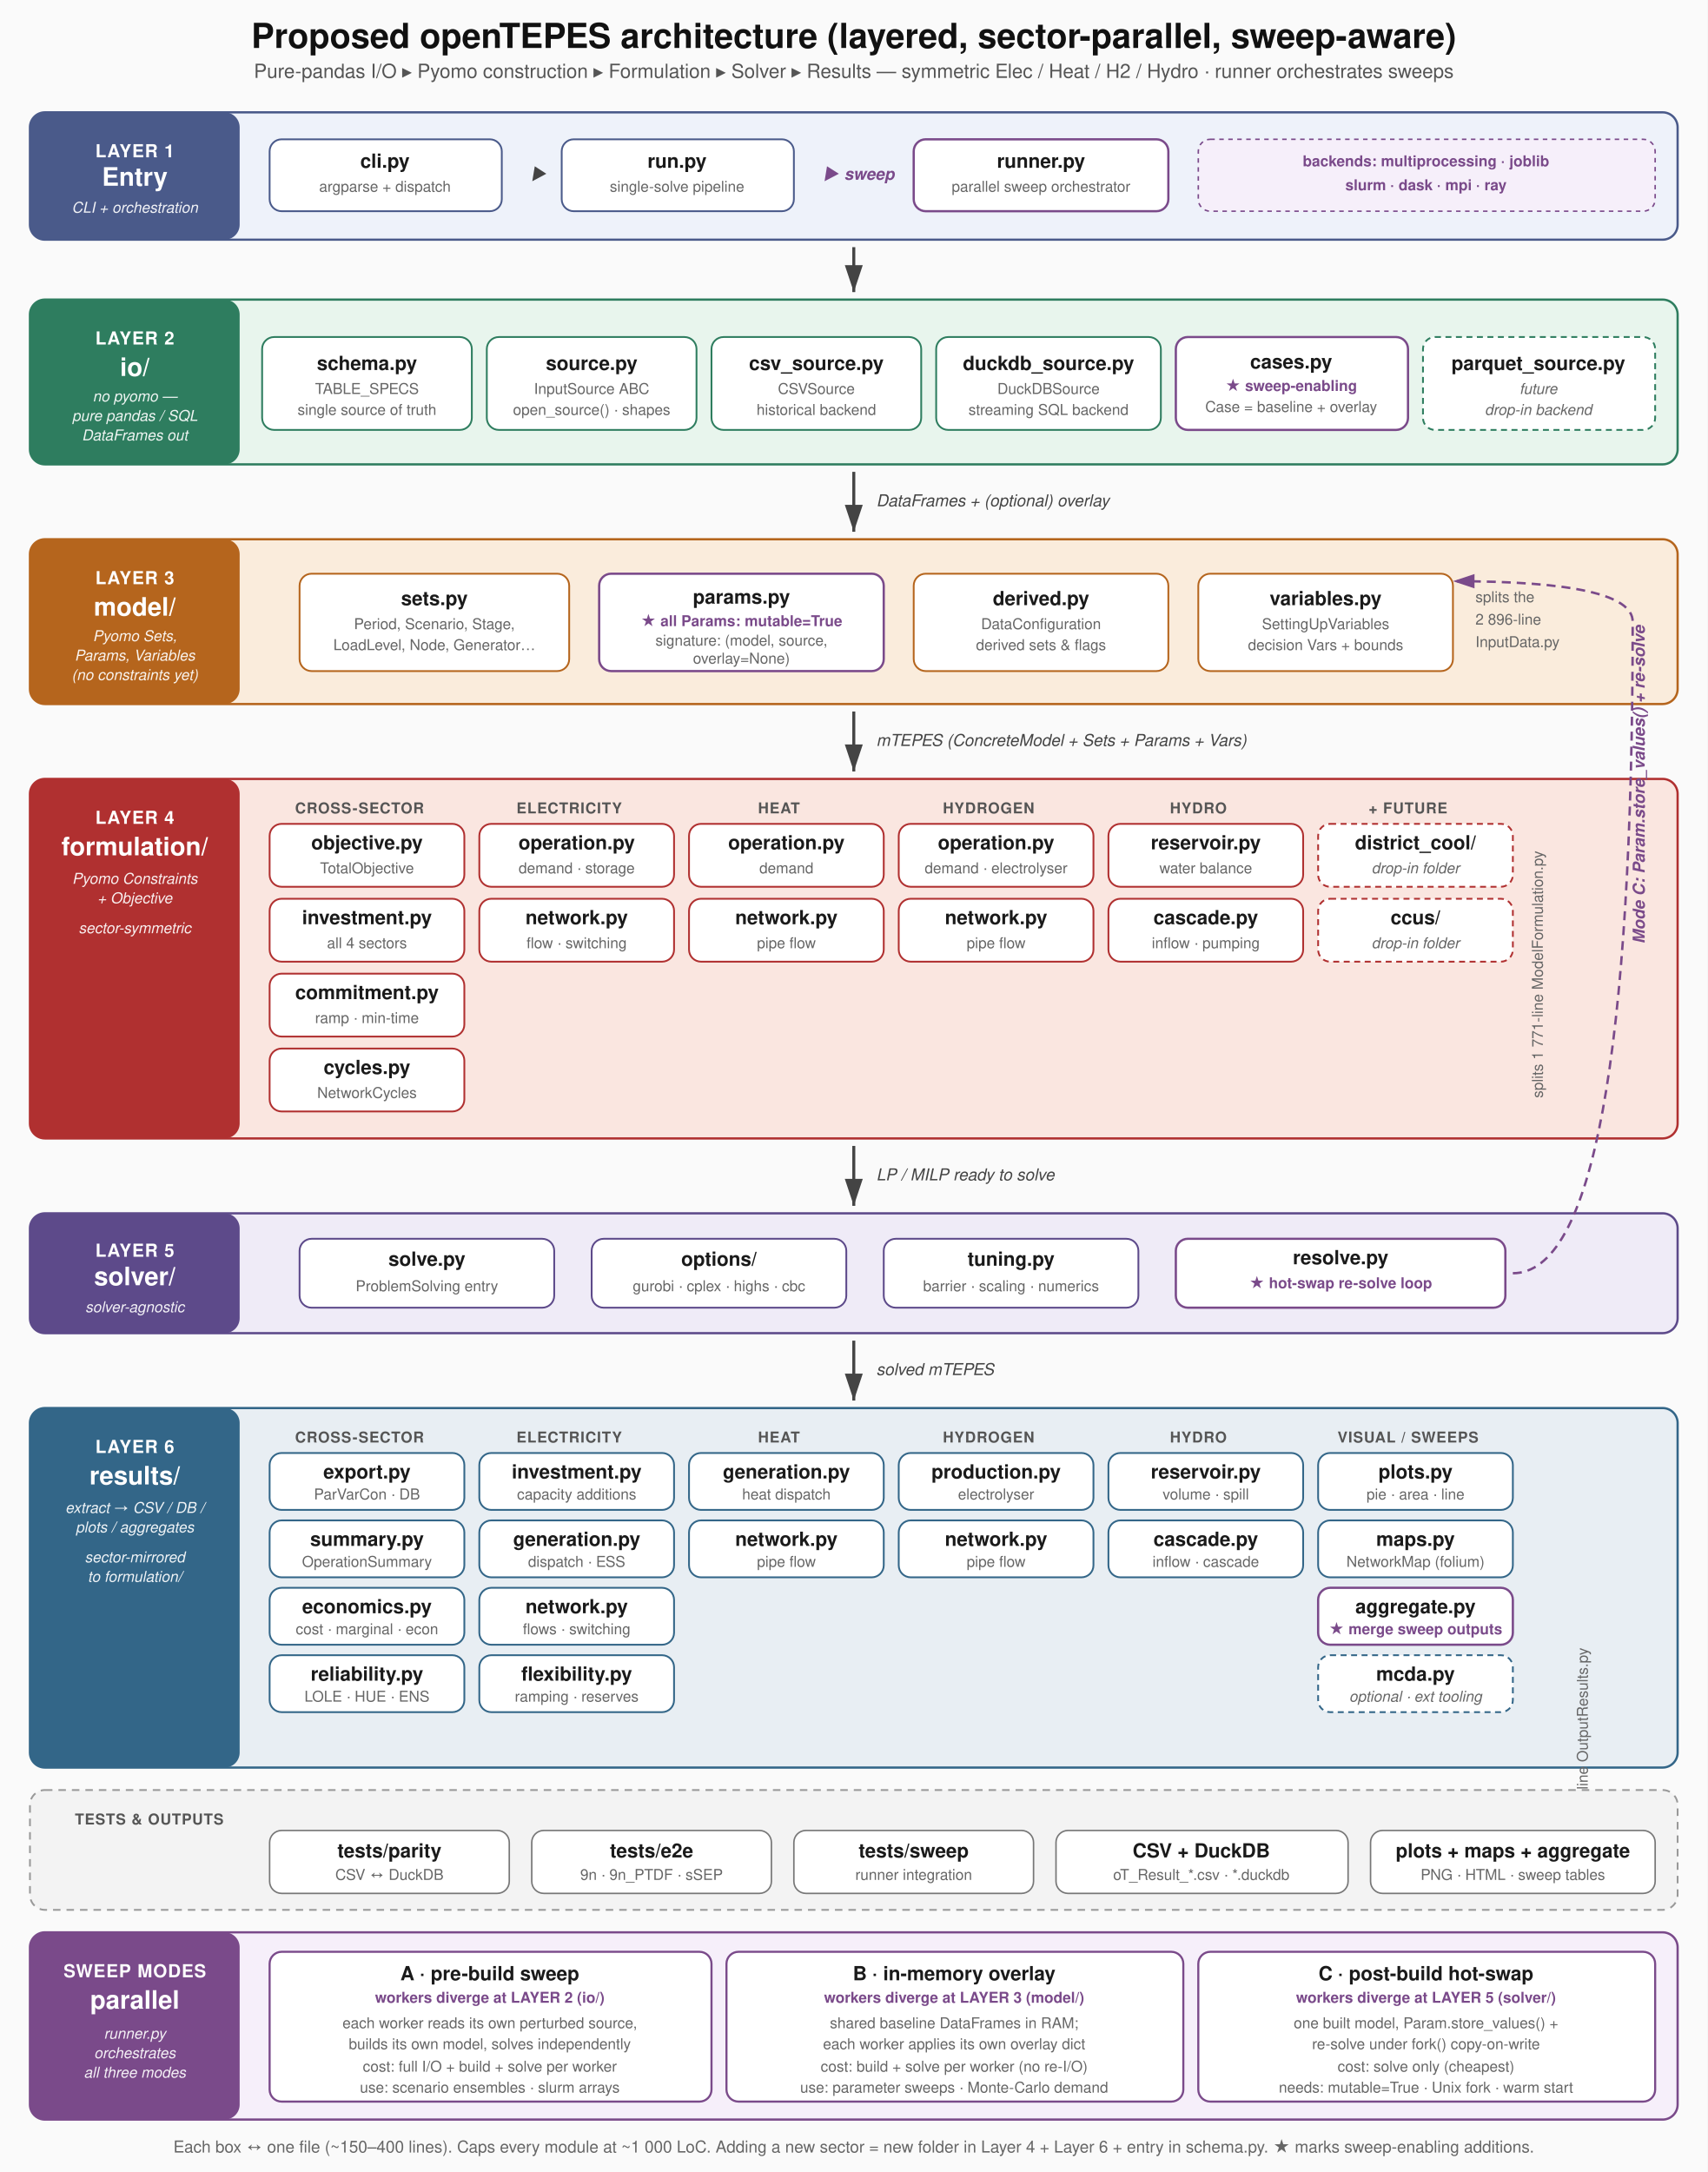
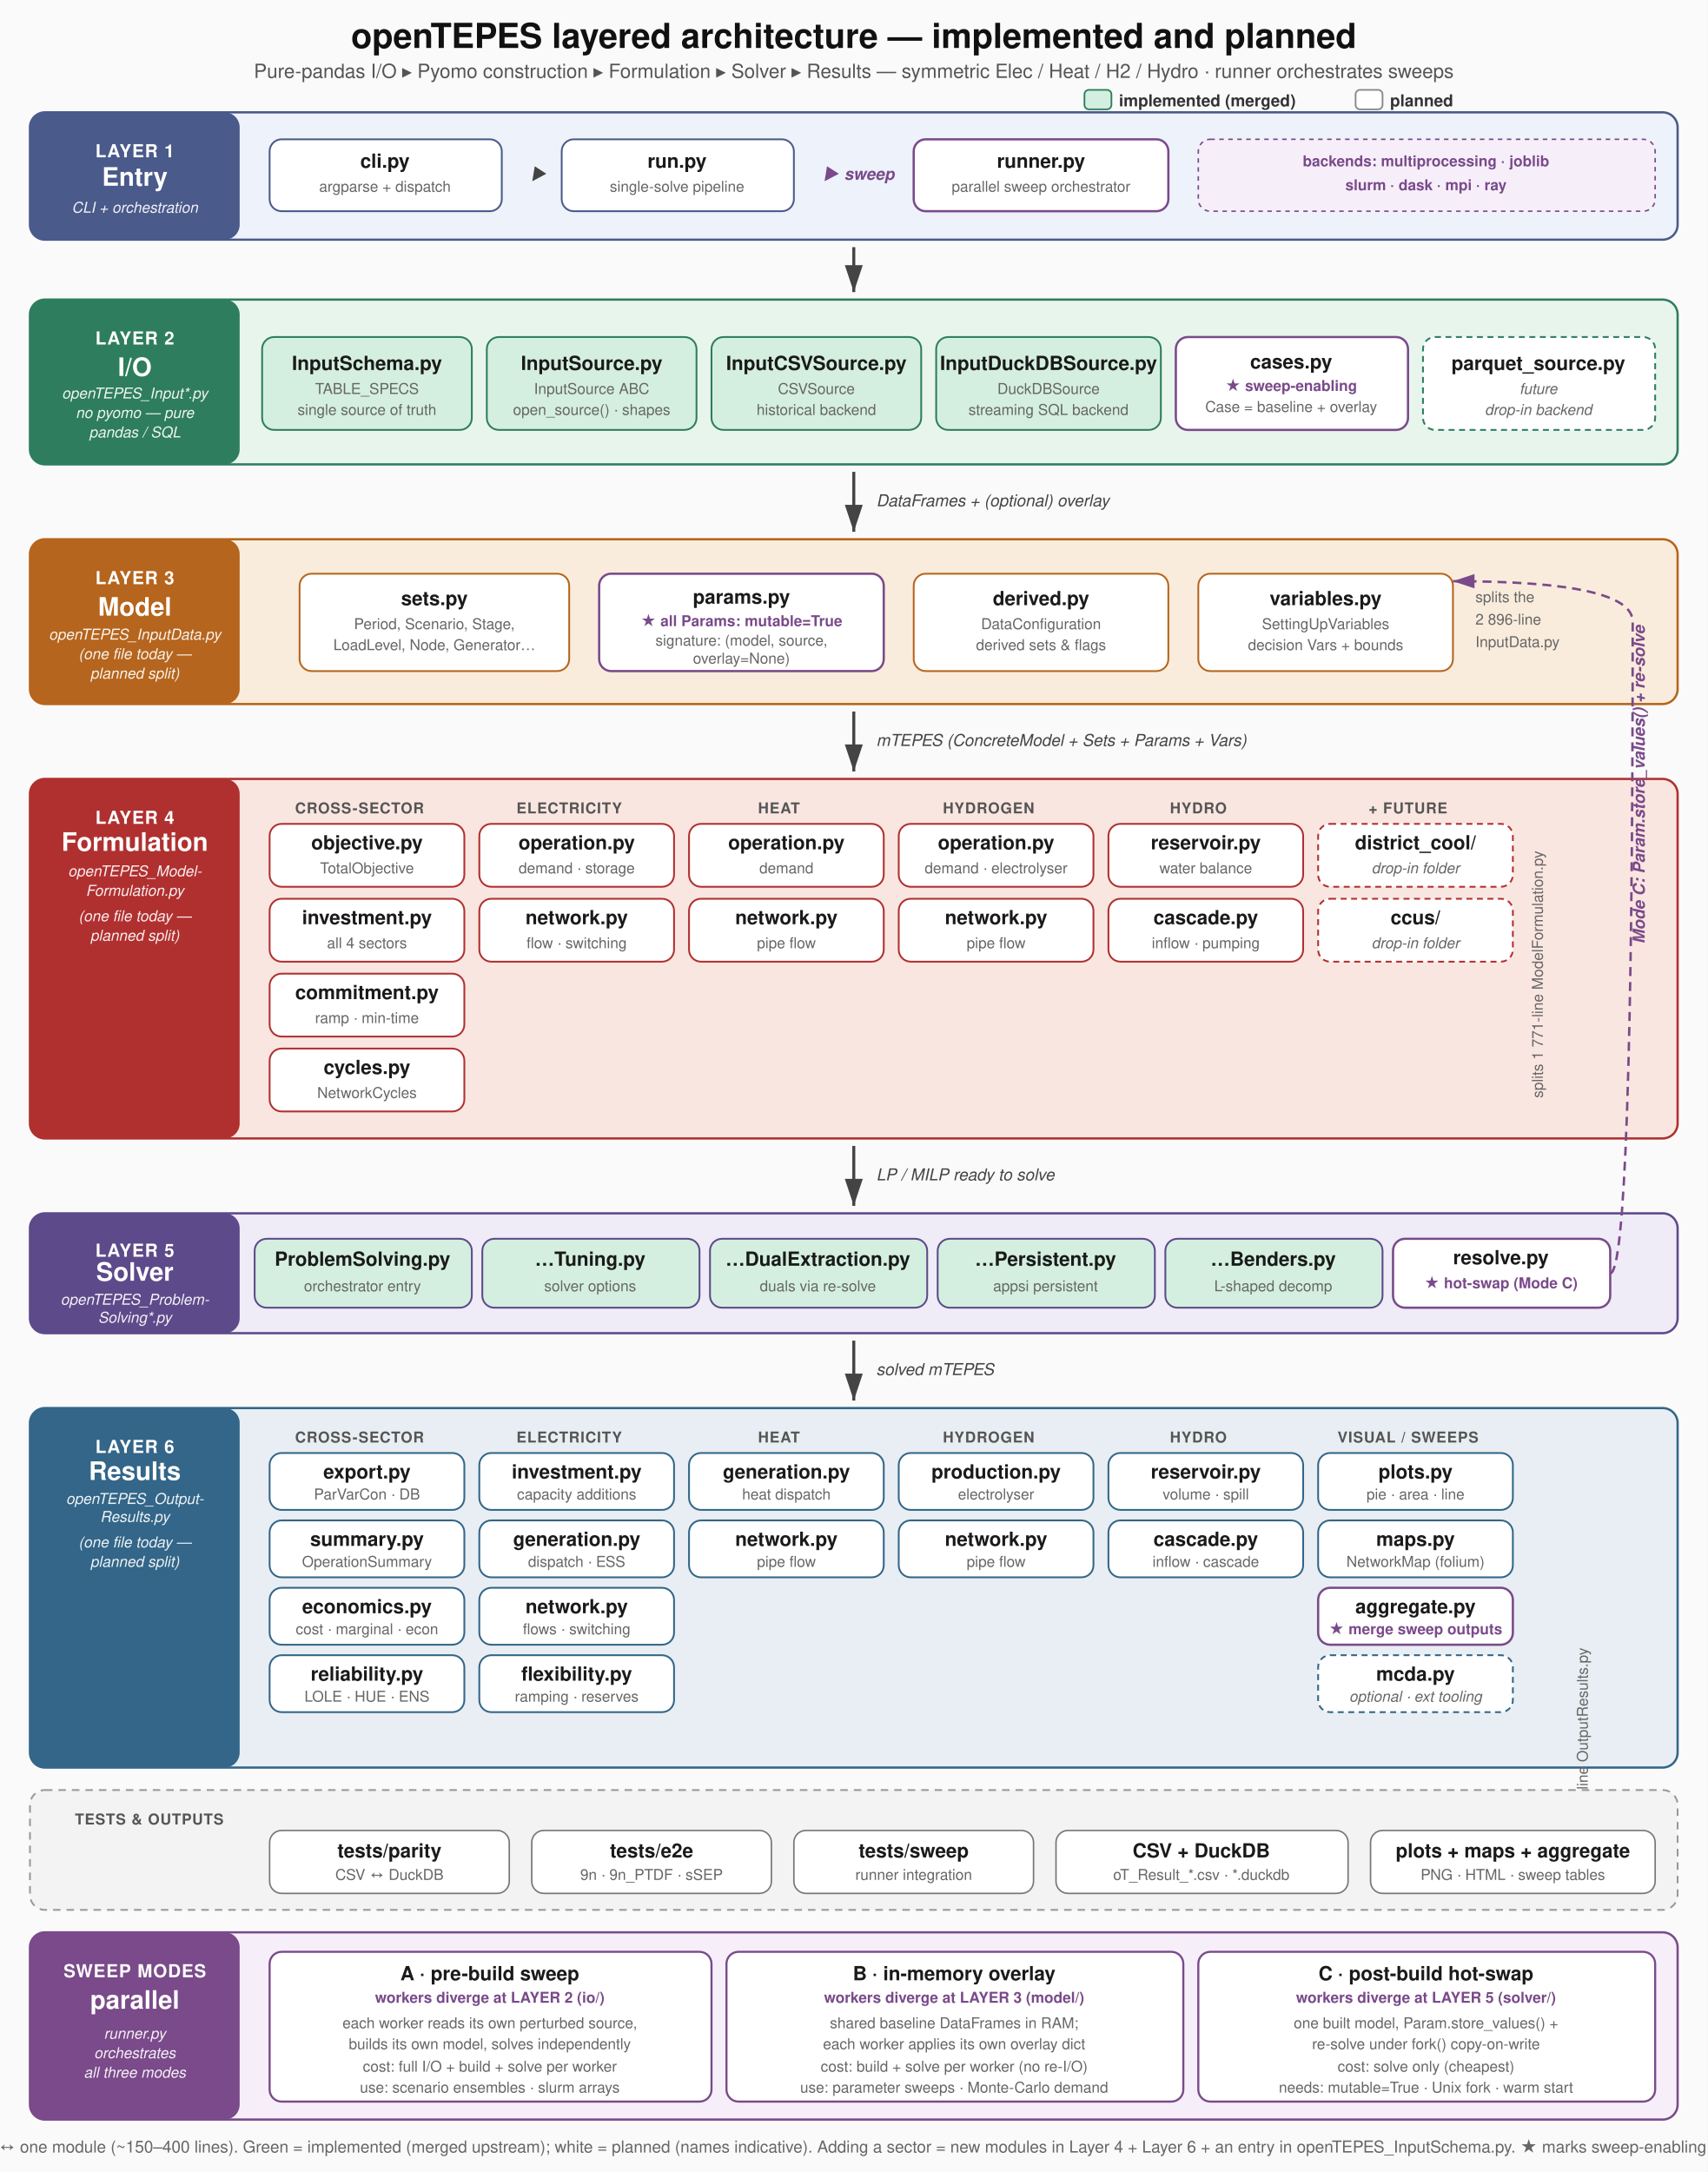
<svg xmlns="http://www.w3.org/2000/svg" viewBox="0 0 1140 1450" font-family="-apple-system,BlinkMacSystemFont,'Segoe UI',Helvetica,Arial,sans-serif">
  <defs>
    <marker id="arrow" markerWidth="10" markerHeight="10" refX="9" refY="3" orient="auto" markerUnits="strokeWidth">
      <path d="M0,0 L0,6 L9,3 z" fill="#444" />
    </marker>
    <marker id="arrowP" markerWidth="10" markerHeight="10" refX="9" refY="3" orient="auto" markerUnits="strokeWidth">
      <path d="M0,0 L0,6 L9,3 z" fill="#7a4a8a" />
    </marker>
    <style>
      .title       { font-size: 23px; font-weight: 800; fill: #111; }
      .subtitle    { font-size: 13px; fill: #555; }
      .layer-tag   { font-size: 12px; font-weight: 700; fill: #fff; letter-spacing: 0.5px; }
      .layer-name  { font-size: 17px; font-weight: 800; fill: #fff; }
      .layer-note  { font-size: 10px; fill: #fff; opacity: 0.92; font-style: italic; }
      .mod         { font-size: 13px; font-weight: 700; fill: #1a1a1a; }
      .mod-sub     { font-size: 10px; fill: #666; }
      .mod-flag    { font-size: 10px; font-weight: 700; fill: #7a4a8a; }
      .sector-tag  { font-size: 10px; font-weight: 700; fill: #555; letter-spacing: 0.5px; }
      .arrow-lbl   { font-size: 11px; fill: #444; font-style: italic; }
      .arrow-lblP  { font-size: 11px; fill: #7a4a8a; font-style: italic; font-weight: 700; }
      .footer      { font-size: 11px; fill: #666; }
+       .legend      { font-size: 11px; font-weight: 700; fill: #333; }
    </style>
  </defs>
  <rect width="1140" height="1450" fill="#fafafa" />
-   <text x="570" y="32" text-anchor="middle" class="title">Proposed openTEPES architecture (layered, sector-parallel, sweep-aware)</text>
+   <text x="570" y="32" text-anchor="middle" class="title">openTEPES layered architecture — implemented and planned</text>
  <text x="570" y="52" text-anchor="middle" class="subtitle">Pure-pandas I/O  ▸  Pyomo construction  ▸  Formulation  ▸  Solver  ▸  Results — symmetric Elec / Heat / H2 / Hydro · runner orchestrates sweeps</text>
+   <rect x="724" y="60" width="18" height="13" rx="3" fill="#d4efdf" stroke="#2e7d5f" stroke-width="1.1" />
+   <text x="747" y="71" class="legend">implemented (merged)</text>
+   <rect x="905" y="60" width="18" height="13" rx="3" fill="#fff" stroke="#888" stroke-width="1.1" />
+   <text x="928" y="71" class="legend">planned</text>
  <g>
    <rect x="20" y="75" width="1100" height="85" rx="10" fill="#eef2fa" stroke="#4a5a8a" stroke-width="1.5" />
    <rect x="20" y="75" width="140" height="85" rx="10" fill="#4a5a8a" />
    <text x="90" y="105" text-anchor="middle" class="layer-tag">LAYER 1</text>
    <text x="90" y="124" text-anchor="middle" class="layer-name">Entry</text>
    <text x="90" y="142" text-anchor="middle" class="layer-note">CLI + orchestration</text>
    <rect x="180" y="93" width="155" height="48" rx="8" fill="#fff" stroke="#4a5a8a" stroke-width="1.2" />
    <text x="257" y="112" text-anchor="middle" class="mod">cli.py</text>
    <text x="257" y="128" text-anchor="middle" class="mod-sub">argparse + dispatch</text>
    <text x="355" y="120" class="arrow-lbl">▶</text>
    <rect x="375" y="93" width="155" height="48" rx="8" fill="#fff" stroke="#4a5a8a" stroke-width="1.2" />
    <text x="452" y="112" text-anchor="middle" class="mod">run.py</text>
    <text x="452" y="128" text-anchor="middle" class="mod-sub">single-solve pipeline</text>
    <text x="550" y="120" class="arrow-lblP">▶ sweep</text>
    <rect x="610" y="93" width="170" height="48" rx="8" fill="#fff" stroke="#7a4a8a" stroke-width="1.5" />
    <text x="695" y="112" text-anchor="middle" class="mod">runner.py</text>
    <text x="695" y="128" text-anchor="middle" class="mod-sub">parallel sweep orchestrator</text>
    <rect x="800" y="93" width="305" height="48" rx="8" fill="#f6effa" stroke="#7a4a8a" stroke-width="1.0" stroke-dasharray="3 3" />
    <text x="952" y="111" text-anchor="middle" class="mod-flag">backends: multiprocessing · joblib</text>
    <text x="952" y="127" text-anchor="middle" class="mod-flag">slurm · dask · mpi · ray</text>
  </g>
  <line x1="570" y1="165" x2="570" y2="195" stroke="#444" stroke-width="2" marker-end="url(#arrow)" />
  <g>
    <rect x="20" y="200" width="1100" height="110" rx="10" fill="#e8f5ed" stroke="#2e7d5f" stroke-width="1.5" />
    <rect x="20" y="200" width="140" height="110" rx="10" fill="#2e7d5f" />
    <text x="90" y="230" text-anchor="middle" class="layer-tag">LAYER 2</text>
-     <text x="90" y="251" text-anchor="middle" class="layer-name">io/</text>
-     <text x="90" y="268" text-anchor="middle" class="layer-note">no pyomo —</text>
-     <text x="90" y="281" text-anchor="middle" class="layer-note">pure pandas / SQL</text>
-     <text x="90" y="294" text-anchor="middle" class="layer-note">DataFrames out</text>
-     <rect x="175" y="225" width="140" height="62" rx="8" fill="#fff" stroke="#2e7d5f" stroke-width="1.2" />
-     <text x="245" y="247" text-anchor="middle" class="mod">schema.py</text>
+     <text x="90" y="251" text-anchor="middle" class="layer-name">I/O</text>
+     <text x="90" y="266" text-anchor="middle" class="layer-note">openTEPES_Input*.py</text>
+     <text x="90" y="279" text-anchor="middle" class="layer-note">no pyomo — pure</text>
+     <text x="90" y="292" text-anchor="middle" class="layer-note">pandas / SQL</text>
+     <rect x="175" y="225" width="140" height="62" rx="8" fill="#d4efdf" stroke="#2e7d5f" stroke-width="1.2" />
+     <text x="245" y="247" text-anchor="middle" class="mod">InputSchema.py</text>
    <text x="245" y="263" text-anchor="middle" class="mod-sub">TABLE_SPECS</text>
    <text x="245" y="277" text-anchor="middle" class="mod-sub">single source of truth</text>
-     <rect x="325" y="225" width="140" height="62" rx="8" fill="#fff" stroke="#2e7d5f" stroke-width="1.2" />
-     <text x="395" y="247" text-anchor="middle" class="mod">source.py</text>
+     <rect x="325" y="225" width="140" height="62" rx="8" fill="#d4efdf" stroke="#2e7d5f" stroke-width="1.2" />
+     <text x="395" y="247" text-anchor="middle" class="mod">InputSource.py</text>
    <text x="395" y="263" text-anchor="middle" class="mod-sub">InputSource ABC</text>
    <text x="395" y="277" text-anchor="middle" class="mod-sub">open_source() · shapes</text>
-     <rect x="475" y="225" width="140" height="62" rx="8" fill="#fff" stroke="#2e7d5f" stroke-width="1.2" />
-     <text x="545" y="247" text-anchor="middle" class="mod">csv_source.py</text>
+     <rect x="475" y="225" width="140" height="62" rx="8" fill="#d4efdf" stroke="#2e7d5f" stroke-width="1.2" />
+     <text x="545" y="247" text-anchor="middle" class="mod">InputCSVSource.py</text>
    <text x="545" y="263" text-anchor="middle" class="mod-sub">CSVSource</text>
    <text x="545" y="277" text-anchor="middle" class="mod-sub">historical backend</text>
-     <rect x="625" y="225" width="150" height="62" rx="8" fill="#fff" stroke="#2e7d5f" stroke-width="1.2" />
-     <text x="700" y="247" text-anchor="middle" class="mod">duckdb_source.py</text>
+     <rect x="625" y="225" width="150" height="62" rx="8" fill="#d4efdf" stroke="#2e7d5f" stroke-width="1.2" />
+     <text x="700" y="247" text-anchor="middle" class="mod">InputDuckDBSource.py</text>
    <text x="700" y="263" text-anchor="middle" class="mod-sub">DuckDBSource</text>
    <text x="700" y="277" text-anchor="middle" class="mod-sub">streaming SQL backend</text>
    <rect x="785" y="225" width="155" height="62" rx="8" fill="#fff" stroke="#7a4a8a" stroke-width="1.5" />
    <text x="862" y="246" text-anchor="middle" class="mod">cases.py</text>
    <text x="862" y="261" text-anchor="middle" class="mod-flag">★ sweep-enabling</text>
    <text x="862" y="275" text-anchor="middle" class="mod-sub">Case = baseline + overlay</text>
    <rect x="950" y="225" width="155" height="62" rx="8" fill="#fff" stroke="#2e7d5f" stroke-width="1.2" stroke-dasharray="4 3" />
    <text x="1027" y="247" text-anchor="middle" class="mod">parquet_source.py</text>
    <text x="1027" y="263" text-anchor="middle" class="mod-sub" font-style="italic">future</text>
    <text x="1027" y="277" text-anchor="middle" class="mod-sub" font-style="italic">drop-in backend</text>
  </g>
  <line x1="570" y1="315" x2="570" y2="355" stroke="#444" stroke-width="2" marker-end="url(#arrow)" />
  <text x="585" y="338" class="arrow-lbl">DataFrames + (optional) overlay</text>
  <g>
    <rect x="20" y="360" width="1100" height="110" rx="10" fill="#faecdc" stroke="#b5651d" stroke-width="1.5" />
    <rect x="20" y="360" width="140" height="110" rx="10" fill="#b5651d" />
    <text x="90" y="390" text-anchor="middle" class="layer-tag">LAYER 3</text>
-     <text x="90" y="411" text-anchor="middle" class="layer-name">model/</text>
-     <text x="90" y="428" text-anchor="middle" class="layer-note">Pyomo Sets,</text>
-     <text x="90" y="441" text-anchor="middle" class="layer-note">Params, Variables</text>
-     <text x="90" y="454" text-anchor="middle" class="layer-note">(no constraints yet)</text>
+     <text x="90" y="411" text-anchor="middle" class="layer-name">Model</text>
+     <text x="90" y="427" text-anchor="middle" class="layer-note">openTEPES_InputData.py</text>
+     <text x="90" y="440" text-anchor="middle" class="layer-note">(one file today —</text>
+     <text x="90" y="453" text-anchor="middle" class="layer-note">planned split)</text>
    <rect x="200" y="383" width="180" height="65" rx="8" fill="#fff" stroke="#b5651d" stroke-width="1.2" />
    <text x="290" y="404" text-anchor="middle" class="mod">sets.py</text>
    <text x="290" y="420" text-anchor="middle" class="mod-sub">Period, Scenario, Stage,</text>
    <text x="290" y="434" text-anchor="middle" class="mod-sub">LoadLevel, Node, Generator…</text>
    <rect x="400" y="383" width="190" height="65" rx="8" fill="#fff" stroke="#7a4a8a" stroke-width="1.5" />
    <text x="495" y="403" text-anchor="middle" class="mod">params.py</text>
    <text x="495" y="418" text-anchor="middle" class="mod-flag">★ all Params: mutable=True</text>
    <text x="495" y="431" text-anchor="middle" class="mod-sub">signature: (model, source,</text>
    <text x="495" y="443" text-anchor="middle" class="mod-sub">overlay=None)</text>
    <rect x="610" y="383" width="170" height="65" rx="8" fill="#fff" stroke="#b5651d" stroke-width="1.2" />
    <text x="695" y="404" text-anchor="middle" class="mod">derived.py</text>
    <text x="695" y="420" text-anchor="middle" class="mod-sub">DataConfiguration</text>
    <text x="695" y="434" text-anchor="middle" class="mod-sub">derived sets &amp; flags</text>
    <rect x="800" y="383" width="170" height="65" rx="8" fill="#fff" stroke="#b5651d" stroke-width="1.2" />
    <text x="885" y="404" text-anchor="middle" class="mod">variables.py</text>
    <text x="885" y="420" text-anchor="middle" class="mod-sub">SettingUpVariables</text>
    <text x="885" y="434" text-anchor="middle" class="mod-sub">decision Vars + bounds</text>
    <text x="985" y="402" class="mod-sub">splits the</text>
    <text x="985" y="417" class="mod-sub">2 896-line</text>
    <text x="985" y="432" class="mod-sub">InputData.py</text>
  </g>
  <line x1="570" y1="475" x2="570" y2="515" stroke="#444" stroke-width="2" marker-end="url(#arrow)" />
  <text x="585" y="498" class="arrow-lbl">mTEPES (ConcreteModel + Sets + Params + Vars)</text>
  <g>
    <rect x="20" y="520" width="1100" height="240" rx="10" fill="#fae6e0" stroke="#b03030" stroke-width="1.5" />
    <rect x="20" y="520" width="140" height="240" rx="10" fill="#b03030" />
    <text x="90" y="550" text-anchor="middle" class="layer-tag">LAYER 4</text>
-     <text x="90" y="571" text-anchor="middle" class="layer-name">formulation/</text>
-     <text x="90" y="590" text-anchor="middle" class="layer-note">Pyomo Constraints</text>
-     <text x="90" y="603" text-anchor="middle" class="layer-note">+ Objective</text>
-     <text x="90" y="623" text-anchor="middle" class="layer-note">sector-symmetric</text>
+     <text x="90" y="568" text-anchor="middle" class="layer-name">Formulation</text>
+     <text x="90" y="585" text-anchor="middle" class="layer-note">openTEPES_Model-</text>
+     <text x="90" y="598" text-anchor="middle" class="layer-note">Formulation.py</text>
+     <text x="90" y="615" text-anchor="middle" class="layer-note">(one file today —</text>
+     <text x="90" y="628" text-anchor="middle" class="layer-note">planned split)</text>
    <text x="240" y="543" text-anchor="middle" class="sector-tag">CROSS-SECTOR</text>
    <rect x="180" y="550" width="130" height="42" rx="8" fill="#fff" stroke="#b03030" stroke-width="1.2" />
    <text x="245" y="567" text-anchor="middle" class="mod">objective.py</text>
    <text x="245" y="583" text-anchor="middle" class="mod-sub">TotalObjective</text>
    <rect x="180" y="600" width="130" height="42" rx="8" fill="#fff" stroke="#b03030" stroke-width="1.2" />
    <text x="245" y="617" text-anchor="middle" class="mod">investment.py</text>
    <text x="245" y="633" text-anchor="middle" class="mod-sub">all 4 sectors</text>
    <rect x="180" y="650" width="130" height="42" rx="8" fill="#fff" stroke="#b03030" stroke-width="1.2" />
    <text x="245" y="667" text-anchor="middle" class="mod">commitment.py</text>
    <text x="245" y="683" text-anchor="middle" class="mod-sub">ramp · min-time</text>
    <rect x="180" y="700" width="130" height="42" rx="8" fill="#fff" stroke="#b03030" stroke-width="1.2" />
    <text x="245" y="717" text-anchor="middle" class="mod">cycles.py</text>
    <text x="245" y="733" text-anchor="middle" class="mod-sub">NetworkCycles</text>
    <text x="380" y="543" text-anchor="middle" class="sector-tag">ELECTRICITY</text>
    <rect x="320" y="550" width="130" height="42" rx="8" fill="#fff" stroke="#b03030" stroke-width="1.2" />
    <text x="385" y="567" text-anchor="middle" class="mod">operation.py</text>
    <text x="385" y="583" text-anchor="middle" class="mod-sub">demand · storage</text>
    <rect x="320" y="600" width="130" height="42" rx="8" fill="#fff" stroke="#b03030" stroke-width="1.2" />
    <text x="385" y="617" text-anchor="middle" class="mod">network.py</text>
    <text x="385" y="633" text-anchor="middle" class="mod-sub">flow · switching</text>
    <text x="520" y="543" text-anchor="middle" class="sector-tag">HEAT</text>
    <rect x="460" y="550" width="130" height="42" rx="8" fill="#fff" stroke="#b03030" stroke-width="1.2" />
    <text x="525" y="567" text-anchor="middle" class="mod">operation.py</text>
    <text x="525" y="583" text-anchor="middle" class="mod-sub">demand</text>
    <rect x="460" y="600" width="130" height="42" rx="8" fill="#fff" stroke="#b03030" stroke-width="1.2" />
    <text x="525" y="617" text-anchor="middle" class="mod">network.py</text>
    <text x="525" y="633" text-anchor="middle" class="mod-sub">pipe flow</text>
    <text x="660" y="543" text-anchor="middle" class="sector-tag">HYDROGEN</text>
    <rect x="600" y="550" width="130" height="42" rx="8" fill="#fff" stroke="#b03030" stroke-width="1.2" />
    <text x="665" y="567" text-anchor="middle" class="mod">operation.py</text>
    <text x="665" y="583" text-anchor="middle" class="mod-sub">demand · electrolyser</text>
    <rect x="600" y="600" width="130" height="42" rx="8" fill="#fff" stroke="#b03030" stroke-width="1.2" />
    <text x="665" y="617" text-anchor="middle" class="mod">network.py</text>
    <text x="665" y="633" text-anchor="middle" class="mod-sub">pipe flow</text>
    <text x="800" y="543" text-anchor="middle" class="sector-tag">HYDRO</text>
    <rect x="740" y="550" width="130" height="42" rx="8" fill="#fff" stroke="#b03030" stroke-width="1.2" />
    <text x="805" y="567" text-anchor="middle" class="mod">reservoir.py</text>
    <text x="805" y="583" text-anchor="middle" class="mod-sub">water balance</text>
    <rect x="740" y="600" width="130" height="42" rx="8" fill="#fff" stroke="#b03030" stroke-width="1.2" />
    <text x="805" y="617" text-anchor="middle" class="mod">cascade.py</text>
    <text x="805" y="633" text-anchor="middle" class="mod-sub">inflow · pumping</text>
    <text x="940" y="543" text-anchor="middle" class="sector-tag">+ FUTURE</text>
    <rect x="880" y="550" width="130" height="42" rx="8" fill="#fff" stroke="#b03030" stroke-width="1.2" stroke-dasharray="4 3" />
    <text x="945" y="567" text-anchor="middle" class="mod">district_cool/</text>
    <text x="945" y="583" text-anchor="middle" class="mod-sub" font-style="italic">drop-in folder</text>
    <rect x="880" y="600" width="130" height="42" rx="8" fill="#fff" stroke="#b03030" stroke-width="1.2" stroke-dasharray="4 3" />
    <text x="945" y="617" text-anchor="middle" class="mod">ccus/</text>
    <text x="945" y="633" text-anchor="middle" class="mod-sub" font-style="italic">drop-in folder</text>
    <text x="1030" y="568" text-anchor="end" class="mod-sub" transform="rotate(-90, 1030, 568)">
      splits 1 771-line ModelFormulation.py
    </text>
  </g>
  <line x1="570" y1="765" x2="570" y2="805" stroke="#444" stroke-width="2" marker-end="url(#arrow)" />
  <text x="585" y="788" class="arrow-lbl">LP / MILP ready to solve</text>
  <g>
    <rect x="20" y="810" width="1100" height="80" rx="10" fill="#efebf7" stroke="#5d4a8a" stroke-width="1.5" />
    <rect x="20" y="810" width="140" height="80" rx="10" fill="#5d4a8a" />
    <text x="90" y="839" text-anchor="middle" class="layer-tag">LAYER 5</text>
-     <text x="90" y="858" text-anchor="middle" class="layer-name">solver/</text>
-     <text x="90" y="876" text-anchor="middle" class="layer-note">solver-agnostic</text>
-     <rect x="200" y="827" width="170" height="46" rx="8" fill="#fff" stroke="#5d4a8a" stroke-width="1.2" />
-     <text x="285" y="845" text-anchor="middle" class="mod">solve.py</text>
-     <text x="285" y="862" text-anchor="middle" class="mod-sub">ProblemSolving entry</text>
-     <rect x="395" y="827" width="170" height="46" rx="8" fill="#fff" stroke="#5d4a8a" stroke-width="1.2" />
-     <text x="480" y="845" text-anchor="middle" class="mod">options/</text>
-     <text x="480" y="862" text-anchor="middle" class="mod-sub">gurobi · cplex · highs · cbc</text>
-     <rect x="590" y="827" width="170" height="46" rx="8" fill="#fff" stroke="#5d4a8a" stroke-width="1.2" />
-     <text x="675" y="845" text-anchor="middle" class="mod">tuning.py</text>
-     <text x="675" y="862" text-anchor="middle" class="mod-sub">barrier · scaling · numerics</text>
-     <rect x="785" y="827" width="220" height="46" rx="8" fill="#fff" stroke="#7a4a8a" stroke-width="1.5" />
-     <text x="895" y="844" text-anchor="middle" class="mod">resolve.py</text>
-     <text x="895" y="860" text-anchor="middle" class="mod-flag">★ hot-swap re-solve loop</text>
-   </g>
-   <path d="M 1010 850 Q 1090 850 1090 415 Q 1090 388 970 388" stroke="#7a4a8a" stroke-width="1.6" fill="none" stroke-dasharray="6 4" marker-end="url(#arrowP)" />
+     <text x="90" y="855" text-anchor="middle" class="layer-name">Solver</text>
+     <text x="90" y="871" text-anchor="middle" class="layer-note">openTEPES_Problem-</text>
+     <text x="90" y="883" text-anchor="middle" class="layer-note">Solving*.py</text>
+     <rect x="170" y="827" width="145" height="46" rx="8" fill="#d4efdf" stroke="#5d4a8a" stroke-width="1.2" />
+     <text x="242" y="845" text-anchor="middle" class="mod">ProblemSolving.py</text>
+     <text x="242" y="862" text-anchor="middle" class="mod-sub">orchestrator entry</text>
+     <rect x="322" y="827" width="145" height="46" rx="8" fill="#d4efdf" stroke="#5d4a8a" stroke-width="1.2" />
+     <text x="394" y="845" text-anchor="middle" class="mod">…Tuning.py</text>
+     <text x="394" y="862" text-anchor="middle" class="mod-sub">solver options</text>
+     <rect x="474" y="827" width="145" height="46" rx="8" fill="#d4efdf" stroke="#5d4a8a" stroke-width="1.2" />
+     <text x="546" y="845" text-anchor="middle" class="mod">…DualExtraction.py</text>
+     <text x="546" y="862" text-anchor="middle" class="mod-sub">duals via re-solve</text>
+     <rect x="626" y="827" width="145" height="46" rx="8" fill="#d4efdf" stroke="#5d4a8a" stroke-width="1.2" />
+     <text x="698" y="845" text-anchor="middle" class="mod">…Persistent.py</text>
+     <text x="698" y="862" text-anchor="middle" class="mod-sub">appsi persistent</text>
+     <rect x="778" y="827" width="145" height="46" rx="8" fill="#d4efdf" stroke="#5d4a8a" stroke-width="1.2" />
+     <text x="850" y="845" text-anchor="middle" class="mod">…Benders.py</text>
+     <text x="850" y="862" text-anchor="middle" class="mod-sub">L-shaped decomp</text>
+     <rect x="930" y="827" width="145" height="46" rx="8" fill="#fff" stroke="#7a4a8a" stroke-width="1.5" />
+     <text x="1002" y="844" text-anchor="middle" class="mod">resolve.py</text>
+     <text x="1002" y="860" text-anchor="middle" class="mod-flag">★ hot-swap (Mode C)</text>
+   </g>
+   <path d="M 1075 850 Q 1090 850 1090 415 Q 1090 388 970 388" stroke="#7a4a8a" stroke-width="1.6" fill="none" stroke-dasharray="6 4" marker-end="url(#arrowP)" />
  <text x="1098" y="630" class="arrow-lblP" transform="rotate(-90, 1098, 630)">Mode C: Param.store_values() + re-solve</text>
  <line x1="570" y1="895" x2="570" y2="935" stroke="#444" stroke-width="2" marker-end="url(#arrow)" />
  <text x="585" y="918" class="arrow-lbl">solved mTEPES</text>
  <g>
    <rect x="20" y="940" width="1100" height="240" rx="10" fill="#e8eef3" stroke="#336688" stroke-width="1.5" />
    <rect x="20" y="940" width="140" height="240" rx="10" fill="#336688" />
    <text x="90" y="970" text-anchor="middle" class="layer-tag">LAYER 6</text>
-     <text x="90" y="991" text-anchor="middle" class="layer-name">results/</text>
-     <text x="90" y="1010" text-anchor="middle" class="layer-note">extract → CSV / DB /</text>
-     <text x="90" y="1023" text-anchor="middle" class="layer-note">plots / aggregates</text>
-     <text x="90" y="1043" text-anchor="middle" class="layer-note">sector-mirrored</text>
-     <text x="90" y="1056" text-anchor="middle" class="layer-note">to formulation/</text>
+     <text x="90" y="988" text-anchor="middle" class="layer-name">Results</text>
+     <text x="90" y="1004" text-anchor="middle" class="layer-note">openTEPES_Output-</text>
+     <text x="90" y="1016" text-anchor="middle" class="layer-note">Results.py</text>
+     <text x="90" y="1033" text-anchor="middle" class="layer-note">(one file today —</text>
+     <text x="90" y="1046" text-anchor="middle" class="layer-note">planned split)</text>
    <text x="240" y="963" text-anchor="middle" class="sector-tag">CROSS-SECTOR</text>
    <rect x="180" y="970" width="130" height="38" rx="8" fill="#fff" stroke="#336688" stroke-width="1.2" />
    <text x="245" y="987" text-anchor="middle" class="mod">export.py</text>
    <text x="245" y="1001" text-anchor="middle" class="mod-sub">ParVarCon · DB</text>
    <rect x="180" y="1015" width="130" height="38" rx="8" fill="#fff" stroke="#336688" stroke-width="1.2" />
    <text x="245" y="1032" text-anchor="middle" class="mod">summary.py</text>
    <text x="245" y="1046" text-anchor="middle" class="mod-sub">OperationSummary</text>
    <rect x="180" y="1060" width="130" height="38" rx="8" fill="#fff" stroke="#336688" stroke-width="1.2" />
    <text x="245" y="1077" text-anchor="middle" class="mod">economics.py</text>
    <text x="245" y="1091" text-anchor="middle" class="mod-sub">cost · marginal · econ</text>
    <rect x="180" y="1105" width="130" height="38" rx="8" fill="#fff" stroke="#336688" stroke-width="1.2" />
    <text x="245" y="1122" text-anchor="middle" class="mod">reliability.py</text>
    <text x="245" y="1136" text-anchor="middle" class="mod-sub">LOLE · HUE · ENS</text>
    <text x="380" y="963" text-anchor="middle" class="sector-tag">ELECTRICITY</text>
    <rect x="320" y="970" width="130" height="38" rx="8" fill="#fff" stroke="#336688" stroke-width="1.2" />
    <text x="385" y="987" text-anchor="middle" class="mod">investment.py</text>
    <text x="385" y="1001" text-anchor="middle" class="mod-sub">capacity additions</text>
    <rect x="320" y="1015" width="130" height="38" rx="8" fill="#fff" stroke="#336688" stroke-width="1.2" />
    <text x="385" y="1032" text-anchor="middle" class="mod">generation.py</text>
    <text x="385" y="1046" text-anchor="middle" class="mod-sub">dispatch · ESS</text>
    <rect x="320" y="1060" width="130" height="38" rx="8" fill="#fff" stroke="#336688" stroke-width="1.2" />
    <text x="385" y="1077" text-anchor="middle" class="mod">network.py</text>
    <text x="385" y="1091" text-anchor="middle" class="mod-sub">flows · switching</text>
    <rect x="320" y="1105" width="130" height="38" rx="8" fill="#fff" stroke="#336688" stroke-width="1.2" />
    <text x="385" y="1122" text-anchor="middle" class="mod">flexibility.py</text>
    <text x="385" y="1136" text-anchor="middle" class="mod-sub">ramping · reserves</text>
    <text x="520" y="963" text-anchor="middle" class="sector-tag">HEAT</text>
    <rect x="460" y="970" width="130" height="38" rx="8" fill="#fff" stroke="#336688" stroke-width="1.2" />
    <text x="525" y="987" text-anchor="middle" class="mod">generation.py</text>
    <text x="525" y="1001" text-anchor="middle" class="mod-sub">heat dispatch</text>
    <rect x="460" y="1015" width="130" height="38" rx="8" fill="#fff" stroke="#336688" stroke-width="1.2" />
    <text x="525" y="1032" text-anchor="middle" class="mod">network.py</text>
    <text x="525" y="1046" text-anchor="middle" class="mod-sub">pipe flow</text>
    <text x="660" y="963" text-anchor="middle" class="sector-tag">HYDROGEN</text>
    <rect x="600" y="970" width="130" height="38" rx="8" fill="#fff" stroke="#336688" stroke-width="1.2" />
    <text x="665" y="987" text-anchor="middle" class="mod">production.py</text>
    <text x="665" y="1001" text-anchor="middle" class="mod-sub">electrolyser</text>
    <rect x="600" y="1015" width="130" height="38" rx="8" fill="#fff" stroke="#336688" stroke-width="1.2" />
    <text x="665" y="1032" text-anchor="middle" class="mod">network.py</text>
    <text x="665" y="1046" text-anchor="middle" class="mod-sub">pipe flow</text>
    <text x="800" y="963" text-anchor="middle" class="sector-tag">HYDRO</text>
    <rect x="740" y="970" width="130" height="38" rx="8" fill="#fff" stroke="#336688" stroke-width="1.2" />
    <text x="805" y="987" text-anchor="middle" class="mod">reservoir.py</text>
    <text x="805" y="1001" text-anchor="middle" class="mod-sub">volume · spill</text>
    <rect x="740" y="1015" width="130" height="38" rx="8" fill="#fff" stroke="#336688" stroke-width="1.2" />
    <text x="805" y="1032" text-anchor="middle" class="mod">cascade.py</text>
    <text x="805" y="1046" text-anchor="middle" class="mod-sub">inflow · cascade</text>
    <text x="940" y="963" text-anchor="middle" class="sector-tag">VISUAL / SWEEPS</text>
    <rect x="880" y="970" width="130" height="38" rx="8" fill="#fff" stroke="#336688" stroke-width="1.2" />
    <text x="945" y="987" text-anchor="middle" class="mod">plots.py</text>
    <text x="945" y="1001" text-anchor="middle" class="mod-sub">pie · area · line</text>
    <rect x="880" y="1015" width="130" height="38" rx="8" fill="#fff" stroke="#336688" stroke-width="1.2" />
    <text x="945" y="1032" text-anchor="middle" class="mod">maps.py</text>
    <text x="945" y="1046" text-anchor="middle" class="mod-sub">NetworkMap (folium)</text>
    <rect x="880" y="1060" width="130" height="38" rx="8" fill="#fff" stroke="#7a4a8a" stroke-width="1.5" />
    <text x="945" y="1077" text-anchor="middle" class="mod">aggregate.py</text>
    <text x="945" y="1091" text-anchor="middle" class="mod-flag">★ merge sweep outputs</text>
    <rect x="880" y="1105" width="130" height="38" rx="8" fill="#fff" stroke="#336688" stroke-width="1.2" stroke-dasharray="4 3" />
    <text x="945" y="1122" text-anchor="middle" class="mod">mcda.py</text>
    <text x="945" y="1136" text-anchor="middle" class="mod-sub" font-style="italic">optional · ext tooling</text>
    <text x="1060" y="1100" text-anchor="end" class="mod-sub" transform="rotate(-90, 1060, 1100)">
      splits 2 835-line OutputResults.py
    </text>
  </g>
  <g>
    <rect x="20" y="1195" width="1100" height="80" rx="10" fill="#f3f3f3" stroke="#999" stroke-width="1.2" stroke-dasharray="5 4" />
    <text x="50" y="1218" class="sector-tag">TESTS &amp; OUTPUTS</text>
    <rect x="180" y="1222" width="160" height="42" rx="8" fill="#fff" stroke="#777" stroke-width="1.0" />
    <text x="260" y="1240" text-anchor="middle" class="mod">tests/parity</text>
    <text x="260" y="1255" text-anchor="middle" class="mod-sub">CSV ↔ DuckDB</text>
    <rect x="355" y="1222" width="160" height="42" rx="8" fill="#fff" stroke="#777" stroke-width="1.0" />
    <text x="435" y="1240" text-anchor="middle" class="mod">tests/e2e</text>
    <text x="435" y="1255" text-anchor="middle" class="mod-sub">9n · 9n_PTDF · sSEP</text>
    <rect x="530" y="1222" width="160" height="42" rx="8" fill="#fff" stroke="#777" stroke-width="1.0" />
    <text x="610" y="1240" text-anchor="middle" class="mod">tests/sweep</text>
    <text x="610" y="1255" text-anchor="middle" class="mod-sub">runner integration</text>
    <rect x="705" y="1222" width="195" height="42" rx="8" fill="#fff" stroke="#777" stroke-width="1.0" />
    <text x="802" y="1240" text-anchor="middle" class="mod">CSV + DuckDB</text>
    <text x="802" y="1255" text-anchor="middle" class="mod-sub">oT_Result_*.csv · *.duckdb</text>
    <rect x="915" y="1222" width="190" height="42" rx="8" fill="#fff" stroke="#777" stroke-width="1.0" />
    <text x="1010" y="1240" text-anchor="middle" class="mod">plots + maps + aggregate</text>
    <text x="1010" y="1255" text-anchor="middle" class="mod-sub">PNG · HTML · sweep tables</text>
  </g>
  <g>
    <rect x="20" y="1290" width="1100" height="125" rx="10" fill="#f6effa" stroke="#7a4a8a" stroke-width="1.5" />
    <rect x="20" y="1290" width="140" height="125" rx="10" fill="#7a4a8a" />
    <text x="90" y="1320" text-anchor="middle" class="layer-tag">SWEEP MODES</text>
    <text x="90" y="1341" text-anchor="middle" class="layer-name">parallel</text>
    <text x="90" y="1361" text-anchor="middle" class="layer-note">runner.py</text>
    <text x="90" y="1374" text-anchor="middle" class="layer-note">orchestrates</text>
    <text x="90" y="1387" text-anchor="middle" class="layer-note">all three modes</text>
    <rect x="180" y="1303" width="295" height="100" rx="8" fill="#fff" stroke="#7a4a8a" stroke-width="1.4" />
    <text x="327" y="1322" text-anchor="middle" class="mod">A · pre-build sweep</text>
    <text x="327" y="1337" text-anchor="middle" class="mod-flag">workers diverge at LAYER 2 (io/)</text>
    <text x="327" y="1354" text-anchor="middle" class="mod-sub">each worker reads its own perturbed source,</text>
    <text x="327" y="1368" text-anchor="middle" class="mod-sub">builds its own model, solves independently</text>
    <text x="327" y="1383" text-anchor="middle" class="mod-sub">cost: full I/O + build + solve per worker</text>
    <text x="327" y="1397" text-anchor="middle" class="mod-sub">use: scenario ensembles · slurm arrays</text>
    <rect x="485" y="1303" width="305" height="100" rx="8" fill="#fff" stroke="#7a4a8a" stroke-width="1.4" />
    <text x="637" y="1322" text-anchor="middle" class="mod">B · in-memory overlay</text>
    <text x="637" y="1337" text-anchor="middle" class="mod-flag">workers diverge at LAYER 3 (model/)</text>
    <text x="637" y="1354" text-anchor="middle" class="mod-sub">shared baseline DataFrames in RAM;</text>
    <text x="637" y="1368" text-anchor="middle" class="mod-sub">each worker applies its own overlay dict</text>
    <text x="637" y="1383" text-anchor="middle" class="mod-sub">cost: build + solve per worker (no re-I/O)</text>
    <text x="637" y="1397" text-anchor="middle" class="mod-sub">use: parameter sweeps · Monte-Carlo demand</text>
    <rect x="800" y="1303" width="305" height="100" rx="8" fill="#fff" stroke="#7a4a8a" stroke-width="1.4" />
    <text x="952" y="1322" text-anchor="middle" class="mod">C · post-build hot-swap</text>
    <text x="952" y="1337" text-anchor="middle" class="mod-flag">workers diverge at LAYER 5 (solver/)</text>
    <text x="952" y="1354" text-anchor="middle" class="mod-sub">one built model, Param.store_values() +</text>
    <text x="952" y="1368" text-anchor="middle" class="mod-sub">re-solve under fork() copy-on-write</text>
    <text x="952" y="1383" text-anchor="middle" class="mod-sub">cost: solve only (cheapest)</text>
    <text x="952" y="1397" text-anchor="middle" class="mod-sub">needs: mutable=True · Unix fork · warm start</text>
  </g>
  <text x="570" y="1437" text-anchor="middle" class="footer">
-     Each box ↔ one file (~150–400 lines). Caps every module at ~1 000 LoC. Adding a new sector = new folder in Layer 4 + Layer 6 + entry in schema.py. ★ marks sweep-enabling additions.
+     Each box ↔ one module (~150–400 lines). Green = implemented (merged upstream); white = planned (names indicative). Adding a sector = new modules in Layer 4 + Layer 6 + an entry in openTEPES_InputSchema.py. ★ marks sweep-enabling additions.
  </text>
</svg>
